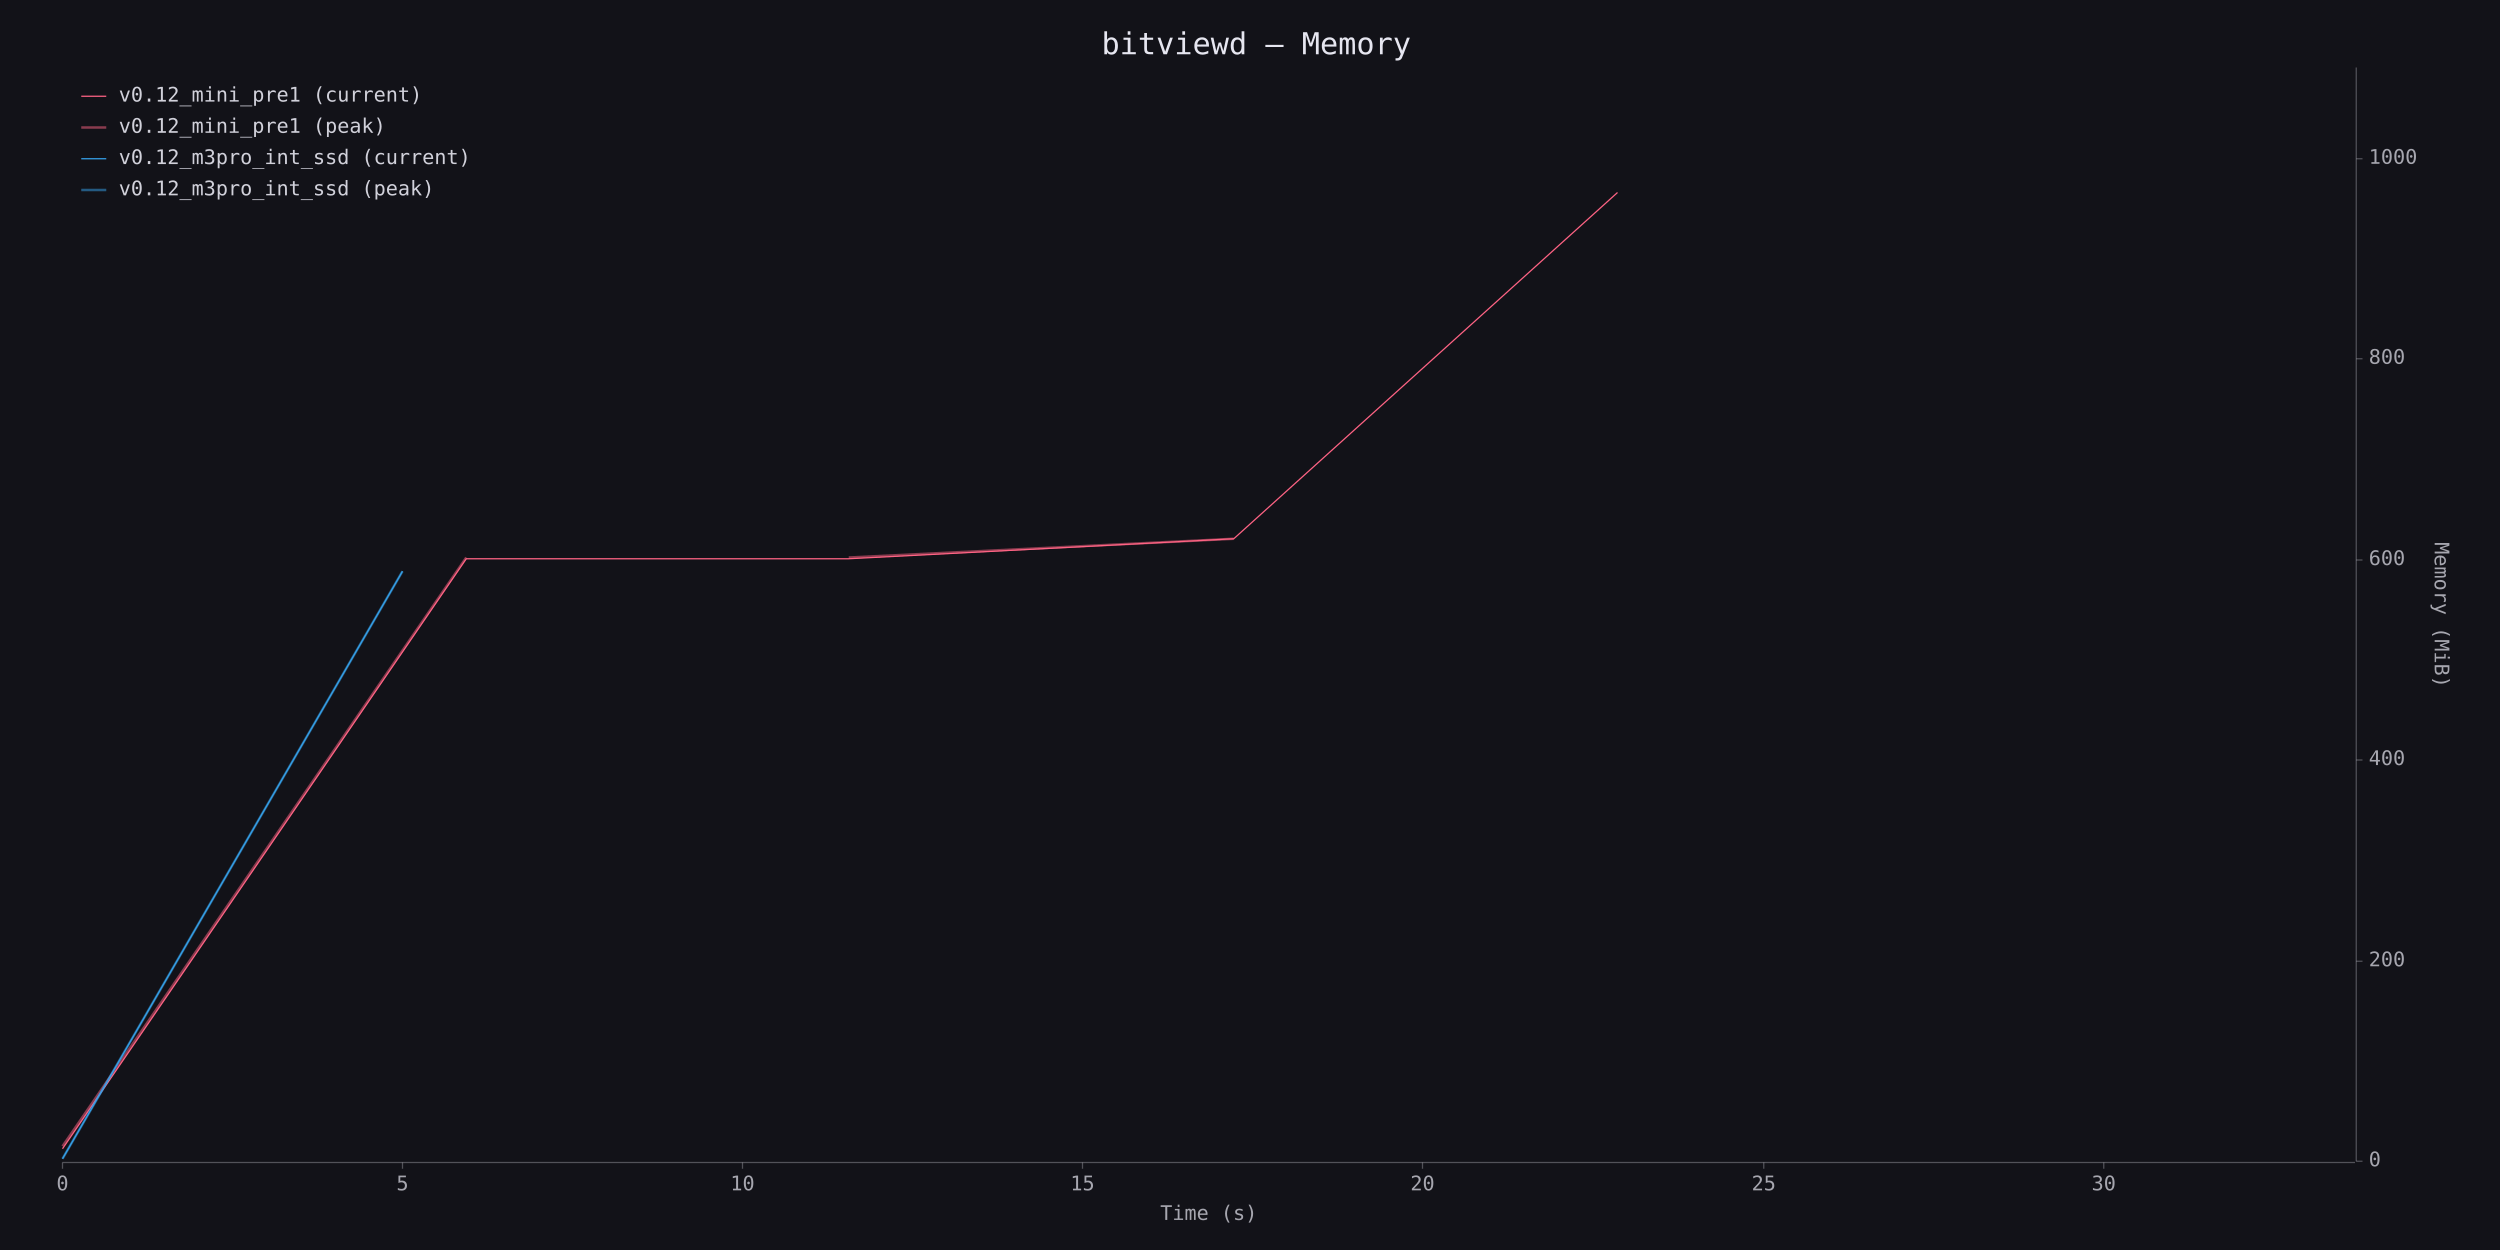
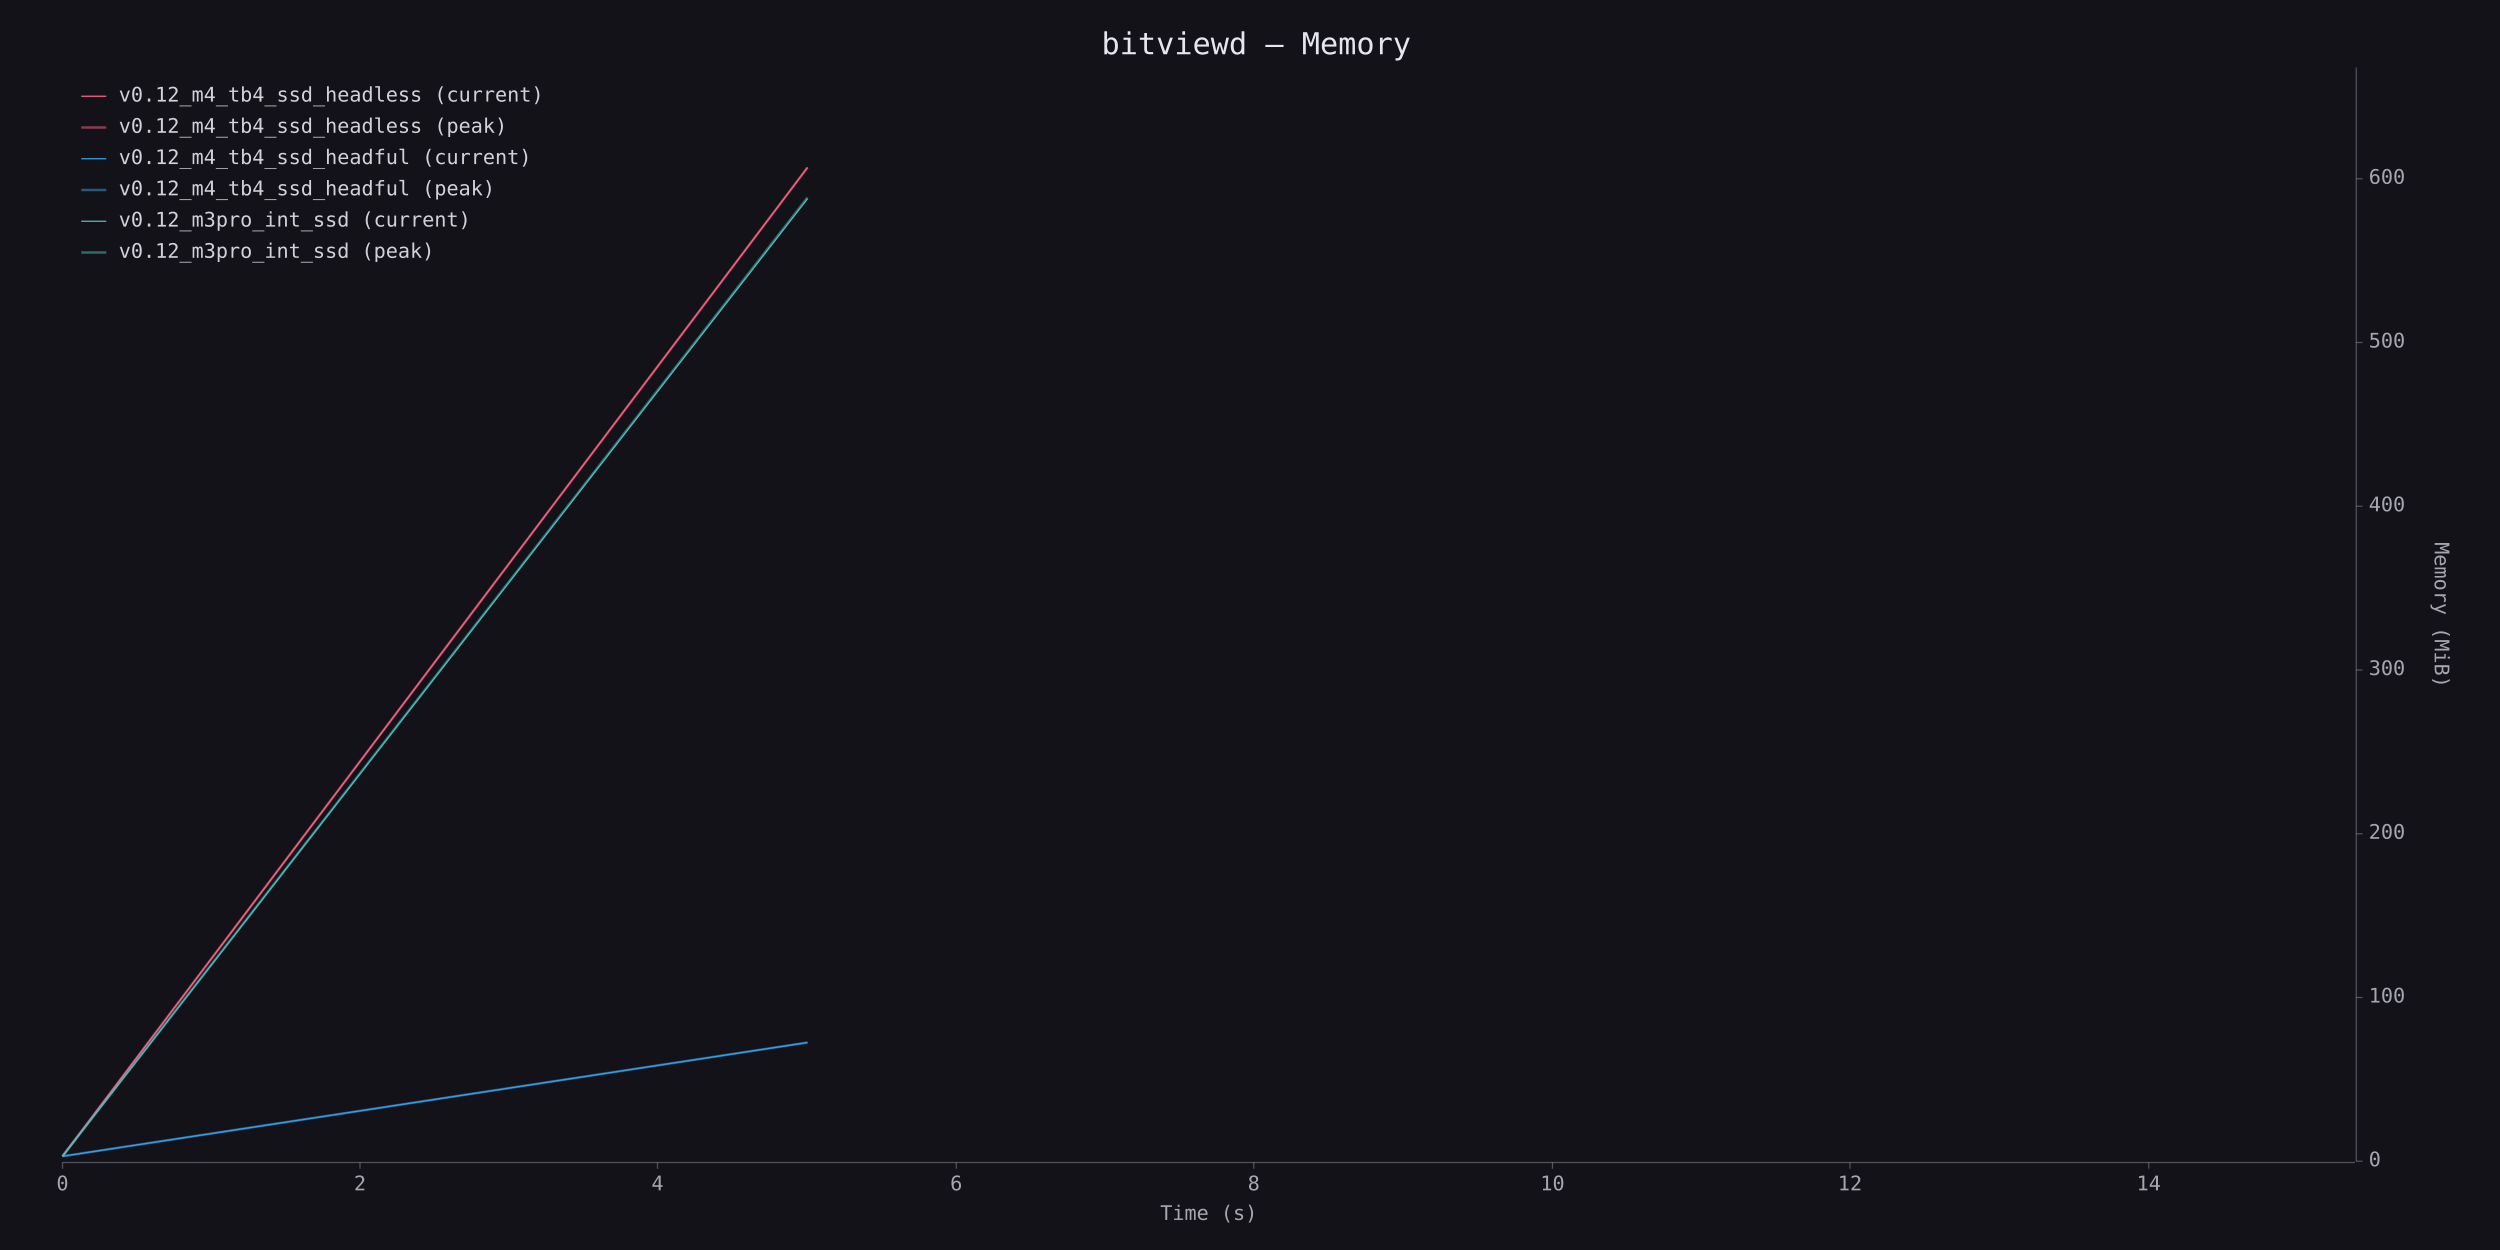
<svg xmlns="http://www.w3.org/2000/svg" width="2000" height="1000" viewBox="0 0 2000 1000">
  <rect x="0" y="0" width="2000" height="1000" opacity="1" fill="#121218" stroke="none" />
  <text x="1005" y="25" dy="0.76em" text-anchor="middle" font-family="monospace" font-size="24.194" opacity="1" fill="#E6E6F0">
bitviewd — Memory
</text>
  <text x="967" y="980" dy="-0.5ex" text-anchor="middle" font-family="monospace" font-size="16.129" opacity="0.7" fill="#E6E6F0">
Time (s)
</text>
  <text x="1960" y="492" dy="0.76em" text-anchor="middle" font-family="monospace" font-size="16.129" opacity="0.7" fill="#E6E6F0" transform="rotate(90, 1960, 492)">
Memory (MiB)
</text>
  <polyline fill="none" opacity="0.3" stroke="#E6E6F0" stroke-width="1" points="50,930 1884,930 " />
  <text x="50" y="940" dy="0.76em" text-anchor="middle" font-family="monospace" font-size="16.129" opacity="0.7" fill="#E6E6F0">
0
</text>
  <polyline fill="none" opacity="0.3" stroke="#E6E6F0" stroke-width="1" points="50,930 50,935 " />
-   <text x="322" y="940" dy="0.76em" text-anchor="middle" font-family="monospace" font-size="16.129" opacity="0.7" fill="#E6E6F0">
- 5
+   <text x="288" y="940" dy="0.76em" text-anchor="middle" font-family="monospace" font-size="16.129" opacity="0.7" fill="#E6E6F0">
+ 2
</text>
-   <polyline fill="none" opacity="0.3" stroke="#E6E6F0" stroke-width="1" points="322,930 322,935 " />
-   <text x="594" y="940" dy="0.76em" text-anchor="middle" font-family="monospace" font-size="16.129" opacity="0.7" fill="#E6E6F0">
+   <polyline fill="none" opacity="0.3" stroke="#E6E6F0" stroke-width="1" points="288,930 288,935 " />
+   <text x="526" y="940" dy="0.76em" text-anchor="middle" font-family="monospace" font-size="16.129" opacity="0.7" fill="#E6E6F0">
+ 4
+ </text>
+   <polyline fill="none" opacity="0.3" stroke="#E6E6F0" stroke-width="1" points="526,930 526,935 " />
+   <text x="765" y="940" dy="0.76em" text-anchor="middle" font-family="monospace" font-size="16.129" opacity="0.7" fill="#E6E6F0">
+ 6
+ </text>
+   <polyline fill="none" opacity="0.3" stroke="#E6E6F0" stroke-width="1" points="765,930 765,935 " />
+   <text x="1003" y="940" dy="0.76em" text-anchor="middle" font-family="monospace" font-size="16.129" opacity="0.7" fill="#E6E6F0">
+ 8
+ </text>
+   <polyline fill="none" opacity="0.3" stroke="#E6E6F0" stroke-width="1" points="1003,930 1003,935 " />
+   <text x="1242" y="940" dy="0.76em" text-anchor="middle" font-family="monospace" font-size="16.129" opacity="0.7" fill="#E6E6F0">
10
</text>
-   <polyline fill="none" opacity="0.3" stroke="#E6E6F0" stroke-width="1" points="594,930 594,935 " />
-   <text x="866" y="940" dy="0.76em" text-anchor="middle" font-family="monospace" font-size="16.129" opacity="0.7" fill="#E6E6F0">
- 15
+   <polyline fill="none" opacity="0.3" stroke="#E6E6F0" stroke-width="1" points="1242,930 1242,935 " />
+   <text x="1480" y="940" dy="0.76em" text-anchor="middle" font-family="monospace" font-size="16.129" opacity="0.7" fill="#E6E6F0">
+ 12
</text>
-   <polyline fill="none" opacity="0.3" stroke="#E6E6F0" stroke-width="1" points="866,930 866,935 " />
-   <text x="1138" y="940" dy="0.76em" text-anchor="middle" font-family="monospace" font-size="16.129" opacity="0.7" fill="#E6E6F0">
- 20
+   <polyline fill="none" opacity="0.3" stroke="#E6E6F0" stroke-width="1" points="1480,930 1480,935 " />
+   <text x="1719" y="940" dy="0.76em" text-anchor="middle" font-family="monospace" font-size="16.129" opacity="0.7" fill="#E6E6F0">
+ 14
</text>
-   <polyline fill="none" opacity="0.3" stroke="#E6E6F0" stroke-width="1" points="1138,930 1138,935 " />
-   <text x="1411" y="940" dy="0.76em" text-anchor="middle" font-family="monospace" font-size="16.129" opacity="0.7" fill="#E6E6F0">
- 25
- </text>
-   <polyline fill="none" opacity="0.3" stroke="#E6E6F0" stroke-width="1" points="1411,930 1411,935 " />
-   <text x="1683" y="940" dy="0.76em" text-anchor="middle" font-family="monospace" font-size="16.129" opacity="0.7" fill="#E6E6F0">
- 30
- </text>
-   <polyline fill="none" opacity="0.3" stroke="#E6E6F0" stroke-width="1" points="1683,930 1683,935 " />
+   <polyline fill="none" opacity="0.3" stroke="#E6E6F0" stroke-width="1" points="1719,930 1719,935 " />
  <polyline fill="none" opacity="0.3" stroke="#E6E6F0" stroke-width="1" points="1885,54 1885,929 " />
  <text x="1895" y="929" dy="0.5ex" text-anchor="start" font-family="monospace" font-size="16.129" opacity="0.7" fill="#E6E6F0">
0
</text>
  <polyline fill="none" opacity="0.3" stroke="#E6E6F0" stroke-width="1" points="1885,929 1890,929 " />
-   <text x="1895" y="769" dy="0.5ex" text-anchor="start" font-family="monospace" font-size="16.129" opacity="0.7" fill="#E6E6F0">
+   <text x="1895" y="798" dy="0.5ex" text-anchor="start" font-family="monospace" font-size="16.129" opacity="0.7" fill="#E6E6F0">
+ 100
+ </text>
+   <polyline fill="none" opacity="0.3" stroke="#E6E6F0" stroke-width="1" points="1885,798 1890,798 " />
+   <text x="1895" y="667" dy="0.5ex" text-anchor="start" font-family="monospace" font-size="16.129" opacity="0.7" fill="#E6E6F0">
200
</text>
-   <polyline fill="none" opacity="0.3" stroke="#E6E6F0" stroke-width="1" points="1885,769 1890,769 " />
-   <text x="1895" y="608" dy="0.5ex" text-anchor="start" font-family="monospace" font-size="16.129" opacity="0.7" fill="#E6E6F0">
+   <polyline fill="none" opacity="0.3" stroke="#E6E6F0" stroke-width="1" points="1885,667 1890,667 " />
+   <text x="1895" y="536" dy="0.5ex" text-anchor="start" font-family="monospace" font-size="16.129" opacity="0.7" fill="#E6E6F0">
+ 300
+ </text>
+   <polyline fill="none" opacity="0.3" stroke="#E6E6F0" stroke-width="1" points="1885,536 1890,536 " />
+   <text x="1895" y="405" dy="0.5ex" text-anchor="start" font-family="monospace" font-size="16.129" opacity="0.7" fill="#E6E6F0">
400
</text>
-   <polyline fill="none" opacity="0.3" stroke="#E6E6F0" stroke-width="1" points="1885,608 1890,608 " />
-   <text x="1895" y="448" dy="0.5ex" text-anchor="start" font-family="monospace" font-size="16.129" opacity="0.7" fill="#E6E6F0">
+   <polyline fill="none" opacity="0.3" stroke="#E6E6F0" stroke-width="1" points="1885,405 1890,405 " />
+   <text x="1895" y="274" dy="0.5ex" text-anchor="start" font-family="monospace" font-size="16.129" opacity="0.7" fill="#E6E6F0">
+ 500
+ </text>
+   <polyline fill="none" opacity="0.3" stroke="#E6E6F0" stroke-width="1" points="1885,274 1890,274 " />
+   <text x="1895" y="143" dy="0.5ex" text-anchor="start" font-family="monospace" font-size="16.129" opacity="0.7" fill="#E6E6F0">
600
</text>
-   <polyline fill="none" opacity="0.3" stroke="#E6E6F0" stroke-width="1" points="1885,448 1890,448 " />
-   <text x="1895" y="287" dy="0.5ex" text-anchor="start" font-family="monospace" font-size="16.129" opacity="0.7" fill="#E6E6F0">
- 800
- </text>
-   <polyline fill="none" opacity="0.3" stroke="#E6E6F0" stroke-width="1" points="1885,287 1890,287 " />
-   <text x="1895" y="127" dy="0.5ex" text-anchor="start" font-family="monospace" font-size="16.129" opacity="0.7" fill="#E6E6F0">
- 1000
- </text>
-   <polyline fill="none" opacity="0.3" stroke="#E6E6F0" stroke-width="1" points="1885,127 1890,127 " />
-   <polyline fill="none" opacity="1" stroke="#FF6384" stroke-width="1" points="50,919 373,447 679,447 987,431 1294,154 " />
-   <polyline fill="none" opacity="0.5" stroke="#FF6384" stroke-width="2" points="50,917 373,446 " />
-   <polyline fill="none" opacity="0.5" stroke="#FF6384" stroke-width="2" points="679,446 987,431 " />
-   <polyline fill="none" opacity="1" stroke="#36A2EB" stroke-width="1" points="50,927 322,457 " />
-   <polyline fill="none" opacity="0.5" stroke="#36A2EB" stroke-width="2" points="50,927 322,457 " />
-   <rect x="55" y="59" width="330" height="111" opacity="0.98" fill="#121218" stroke="none" />
-   <rect x="55" y="59" width="330" height="111" opacity="1" fill="none" stroke="#121218" />
+   <polyline fill="none" opacity="0.3" stroke="#E6E6F0" stroke-width="1" points="1885,143 1890,143 " />
+   <polyline fill="none" opacity="1" stroke="#FF6384" stroke-width="1" points="50,925 646,134 " />
+   <polyline fill="none" opacity="0.5" stroke="#FF6384" stroke-width="2" points="50,925 646,134 " />
+   <polyline fill="none" opacity="1" stroke="#36A2EB" stroke-width="1" points="50,925 646,834 " />
+   <polyline fill="none" opacity="0.5" stroke="#36A2EB" stroke-width="2" points="50,925 646,834 " />
+   <polyline fill="none" opacity="1" stroke="#4BC0C0" stroke-width="1" points="50,925 646,159 " />
+   <polyline fill="none" opacity="0.5" stroke="#4BC0C0" stroke-width="2" points="50,925 646,158 " />
+   <rect x="55" y="59" width="388" height="161" opacity="0.98" fill="#121218" stroke="none" />
+   <rect x="55" y="59" width="388" height="161" opacity="1" fill="none" stroke="#121218" />
  <text x="95" y="69" dy="0.76em" text-anchor="start" font-family="monospace" font-size="16.129" opacity="0.9" fill="#E6E6F0">
- v0.12_mini_pre1 (current)
+ v0.12_m4_tb4_ssd_headless (current)
</text>
  <text x="95" y="94" dy="0.76em" text-anchor="start" font-family="monospace" font-size="16.129" opacity="0.9" fill="#E6E6F0">
- v0.12_mini_pre1 (peak)
+ v0.12_m4_tb4_ssd_headless (peak)
</text>
  <text x="95" y="119" dy="0.76em" text-anchor="start" font-family="monospace" font-size="16.129" opacity="0.9" fill="#E6E6F0">
+ v0.12_m4_tb4_ssd_headful (current)
+ </text>
+   <text x="95" y="144" dy="0.76em" text-anchor="start" font-family="monospace" font-size="16.129" opacity="0.9" fill="#E6E6F0">
+ v0.12_m4_tb4_ssd_headful (peak)
+ </text>
+   <text x="95" y="169" dy="0.76em" text-anchor="start" font-family="monospace" font-size="16.129" opacity="0.9" fill="#E6E6F0">
v0.12_m3pro_int_ssd (current)
</text>
-   <text x="95" y="144" dy="0.76em" text-anchor="start" font-family="monospace" font-size="16.129" opacity="0.9" fill="#E6E6F0">
+   <text x="95" y="194" dy="0.76em" text-anchor="start" font-family="monospace" font-size="16.129" opacity="0.9" fill="#E6E6F0">
v0.12_m3pro_int_ssd (peak)
</text>
  <polyline fill="none" opacity="1" stroke="#FF6384" stroke-width="1" points="65,77 85,77 " />
  <polyline fill="none" opacity="0.5" stroke="#FF6384" stroke-width="2" points="65,102 75,102 85,102 " />
  <polyline fill="none" opacity="1" stroke="#36A2EB" stroke-width="1" points="65,127 85,127 " />
  <polyline fill="none" opacity="0.5" stroke="#36A2EB" stroke-width="2" points="65,152 75,152 85,152 " />
+   <polyline fill="none" opacity="1" stroke="#4BC0C0" stroke-width="1" points="65,177 85,177 " />
+   <polyline fill="none" opacity="0.5" stroke="#4BC0C0" stroke-width="2" points="65,202 75,202 85,202 " />
</svg>
